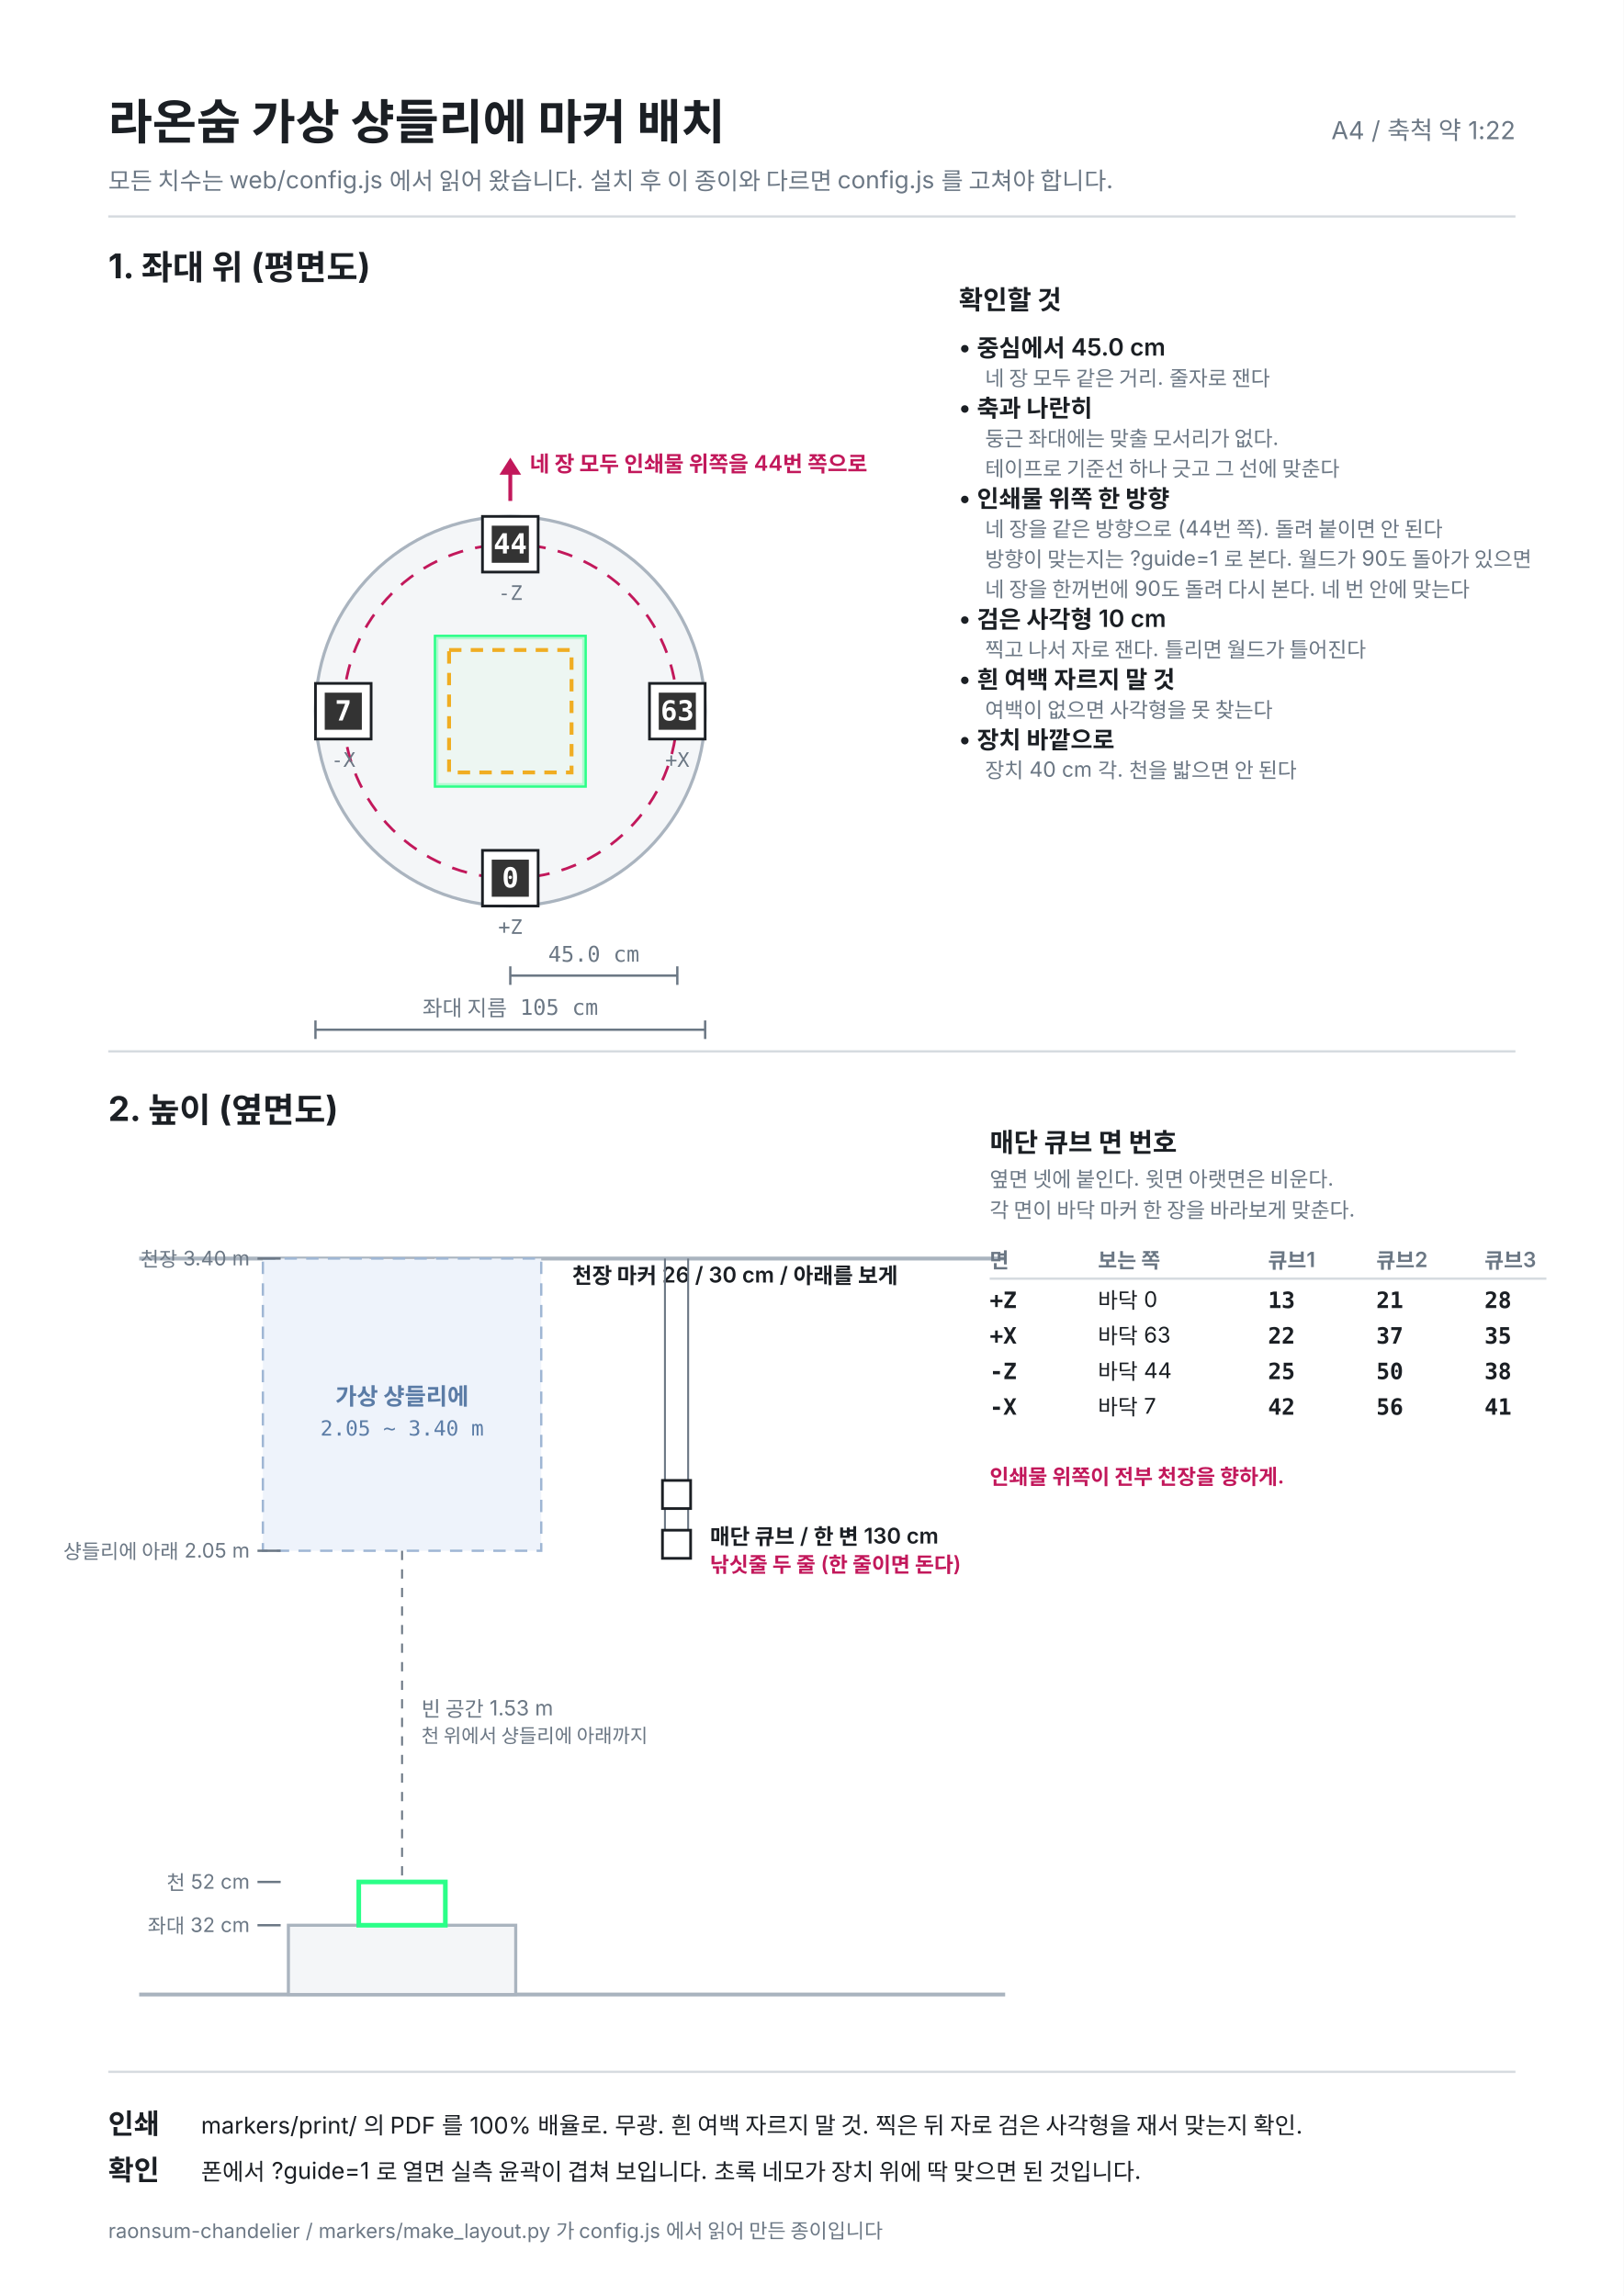
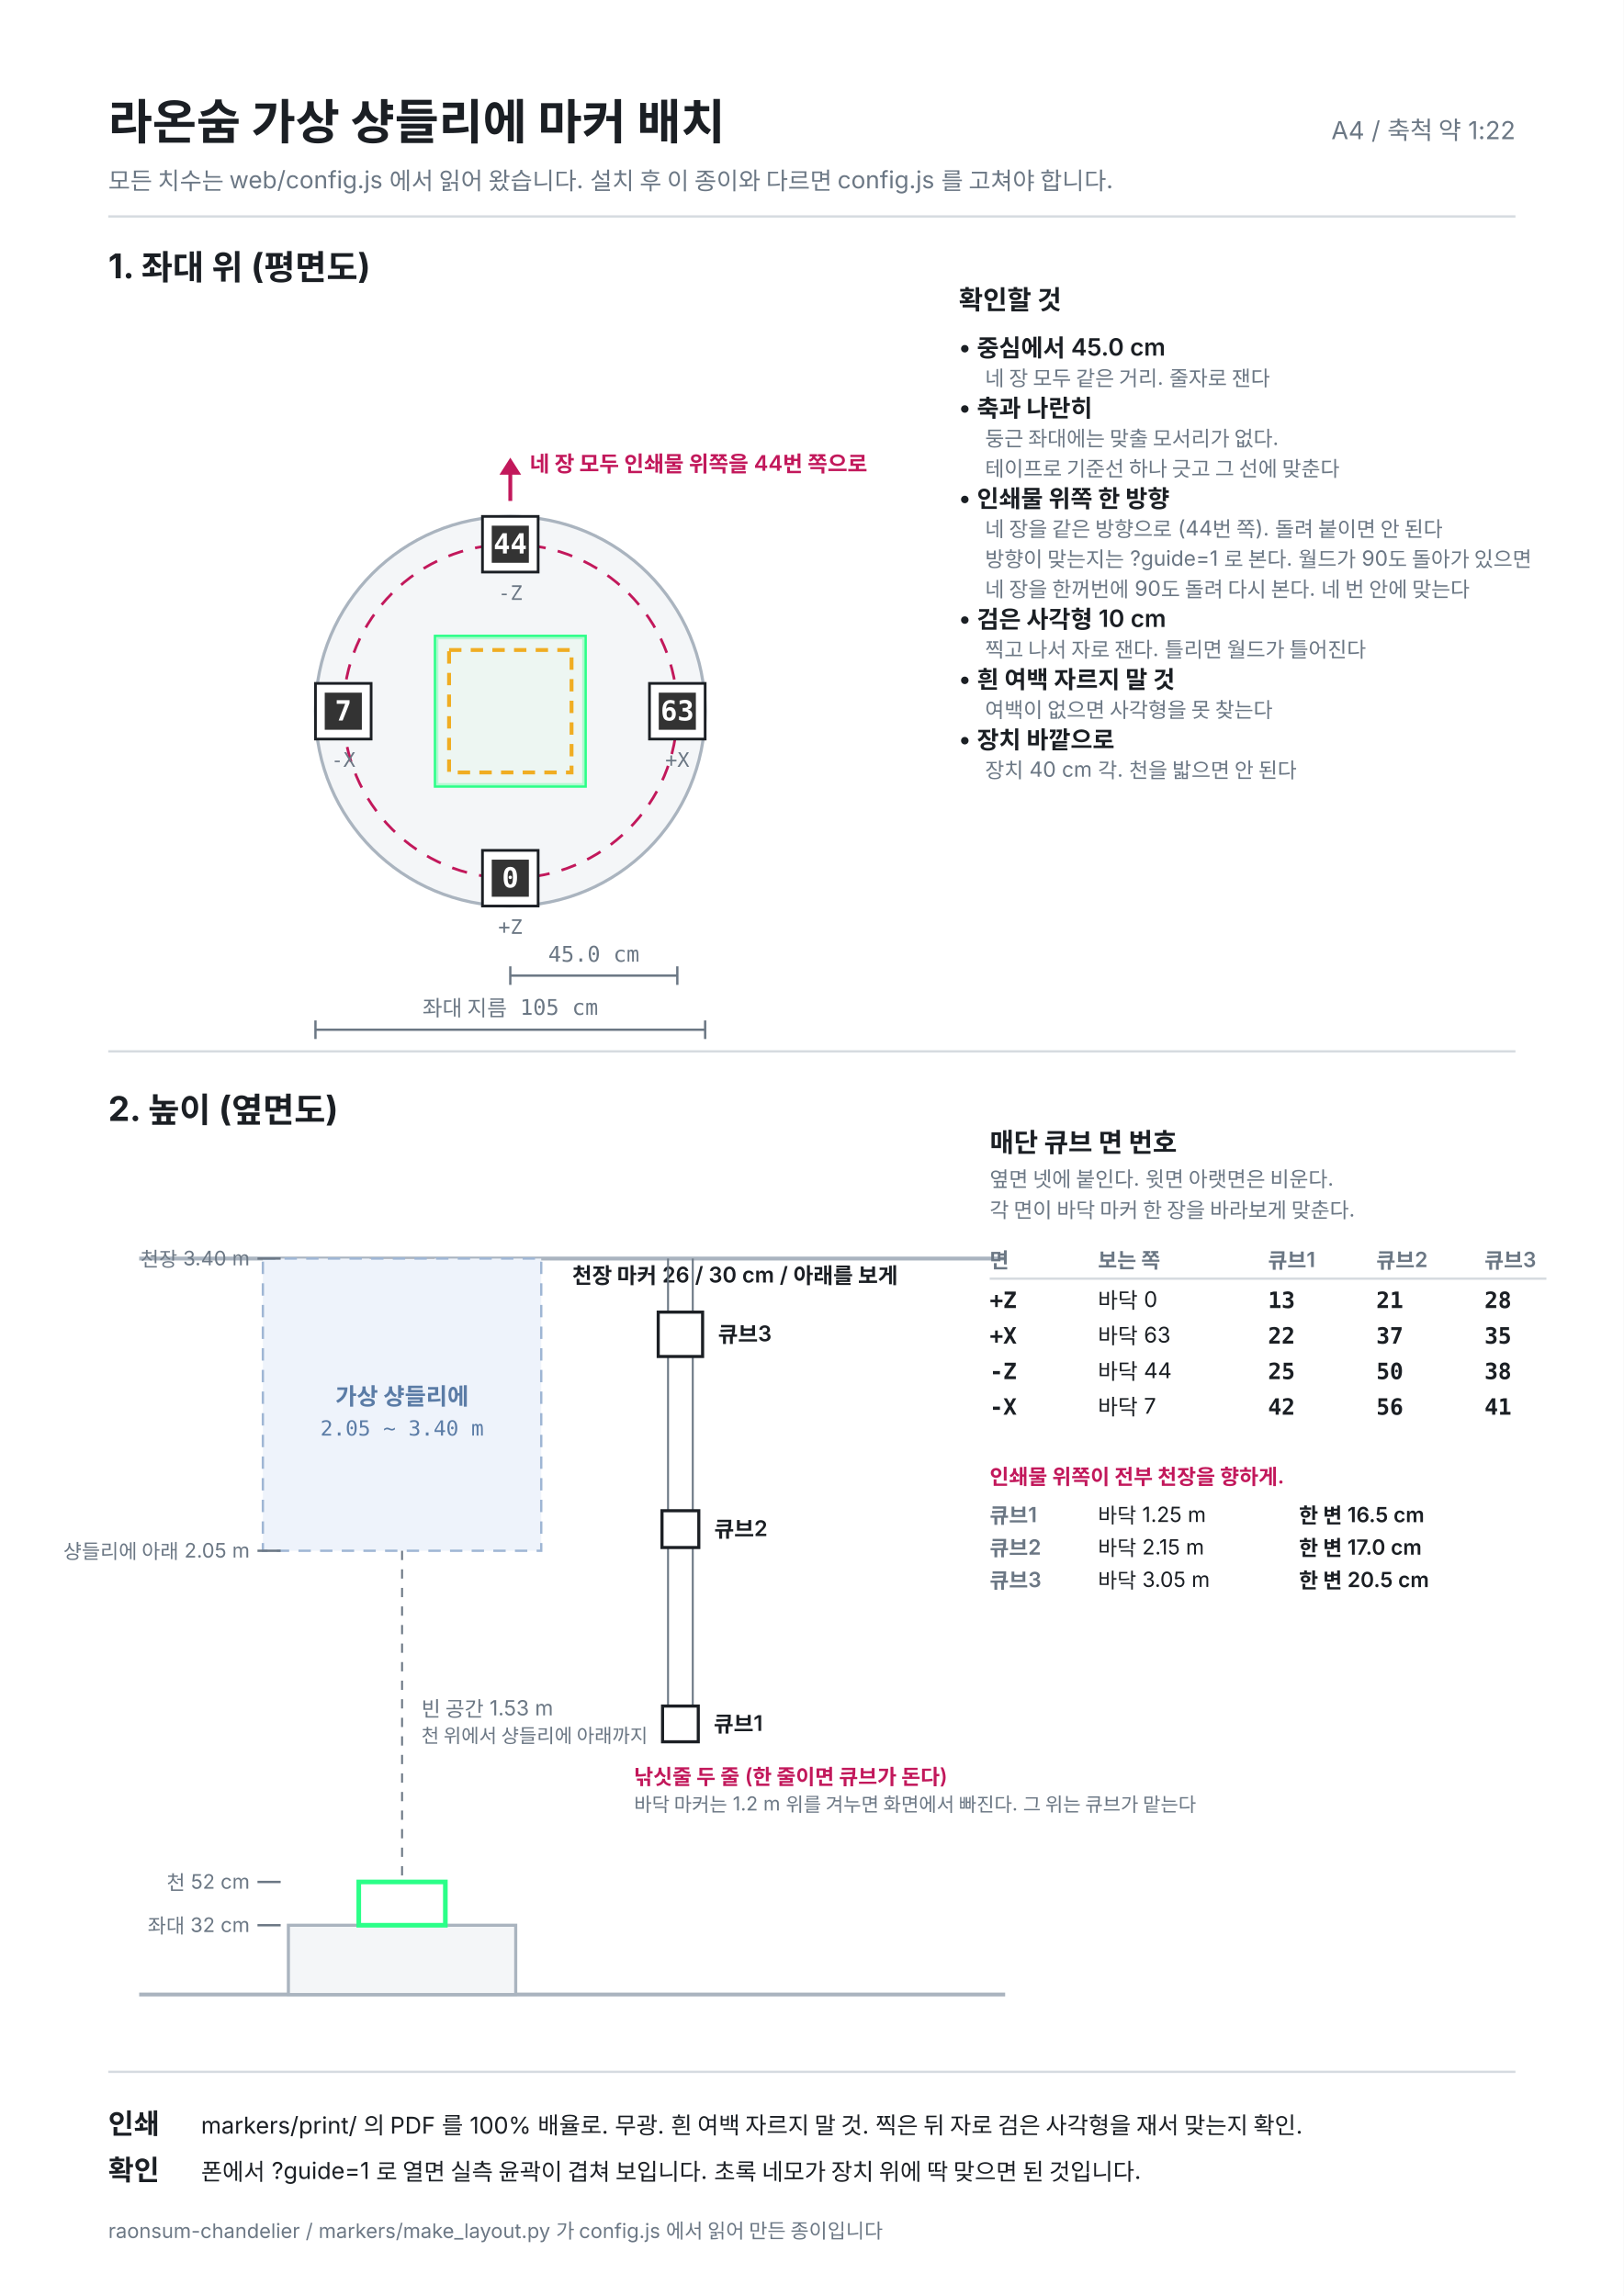
<svg xmlns="http://www.w3.org/2000/svg" width="210.0mm" height="297.0mm" viewBox="0 0 210.0 297.0">
  <rect width="210.0" height="297.0" fill="#fff" />
  <text x="14.00" y="18.00" font-size="6.2" fill="#1b1f24" font-weight="700" text-anchor="start" font-family="-apple-system, 'Apple SD Gothic Neo', 'Noto Sans KR', sans-serif">라온숨 가상 샹들리에   마커 배치</text>
  <text x="196.00" y="18.00" font-size="3.2" fill="#6b7784" font-weight="400" text-anchor="end" font-family="-apple-system, 'Apple SD Gothic Neo', 'Noto Sans KR', sans-serif">A4 / 축척 약 1:22</text>
  <text x="14.00" y="24.50" font-size="3.1" fill="#6b7784" font-weight="400" text-anchor="start" font-family="-apple-system, 'Apple SD Gothic Neo', 'Noto Sans KR', sans-serif">모든 치수는 web/config.js 에서 읽어 왔습니다. 설치 후 이 종이와 다르면 config.js 를 고쳐야 합니다.</text>
  <line x1="14" y1="28" x2="196.0" y2="28" stroke="#d6dbe0" stroke-width="0.3" />
  <text x="14.00" y="36.00" font-size="4.4" fill="#1b1f24" font-weight="700" text-anchor="start" font-family="-apple-system, 'Apple SD Gothic Neo', 'Noto Sans KR', sans-serif">1. 좌대 위 (평면도)</text>
  <circle cx="66.0" cy="92.0" r="25.20" fill="#f4f6f8" stroke="#aab4bf" stroke-width="0.4" />
  <rect x="56.40" y="82.40" width="19.20" height="19.20" fill="none" stroke="#2bff88" stroke-width="0.6" />
  <rect x="56.40" y="82.40" width="19.20" height="19.20" fill="#e9f7ef" opacity="0.7" />
  <rect x="58.08" y="84.08" width="15.84" height="15.84" fill="none" stroke="#f0ad22" stroke-width="0.5" stroke-dasharray="1.6 1.2" />
  <circle cx="66.0" cy="92.0" r="21.60" fill="none" stroke="#c2185b" stroke-width="0.35" stroke-dasharray="2 1.6" />
  <rect x="62.40" y="110.00" width="7.20" height="7.20" fill="#fff" stroke="#1b1f24" stroke-width="0.35" />
  <rect x="63.60" y="111.20" width="4.80" height="4.80" fill="#333" />
  <text x="66.00" y="114.80" font-size="3.6" fill="#fff" font-weight="700" text-anchor="middle" font-family="ui-monospace, SFMono-Regular, Menlo, monospace">0</text>
  <text x="66.00" y="120.80" font-size="2.6" fill="#6b7784" font-weight="400" text-anchor="middle" font-family="ui-monospace, SFMono-Regular, Menlo, monospace">+Z</text>
  <rect x="40.80" y="88.40" width="7.20" height="7.20" fill="#fff" stroke="#1b1f24" stroke-width="0.35" />
  <rect x="42.00" y="89.60" width="4.80" height="4.80" fill="#333" />
  <text x="44.40" y="93.20" font-size="3.6" fill="#fff" font-weight="700" text-anchor="middle" font-family="ui-monospace, SFMono-Regular, Menlo, monospace">7</text>
  <text x="44.40" y="99.20" font-size="2.6" fill="#6b7784" font-weight="400" text-anchor="middle" font-family="ui-monospace, SFMono-Regular, Menlo, monospace">-X</text>
  <rect x="62.40" y="66.80" width="7.20" height="7.20" fill="#fff" stroke="#1b1f24" stroke-width="0.35" />
  <rect x="63.60" y="68.00" width="4.80" height="4.80" fill="#333" />
  <text x="66.00" y="71.60" font-size="3.6" fill="#fff" font-weight="700" text-anchor="middle" font-family="ui-monospace, SFMono-Regular, Menlo, monospace">44</text>
  <text x="66.00" y="77.60" font-size="2.6" fill="#6b7784" font-weight="400" text-anchor="middle" font-family="ui-monospace, SFMono-Regular, Menlo, monospace">-Z</text>
  <rect x="84.00" y="88.40" width="7.20" height="7.20" fill="#fff" stroke="#1b1f24" stroke-width="0.35" />
  <rect x="85.20" y="89.60" width="4.80" height="4.80" fill="#333" />
  <text x="87.60" y="93.20" font-size="3.6" fill="#fff" font-weight="700" text-anchor="middle" font-family="ui-monospace, SFMono-Regular, Menlo, monospace">63</text>
  <text x="87.60" y="99.20" font-size="2.6" fill="#6b7784" font-weight="400" text-anchor="middle" font-family="ui-monospace, SFMono-Regular, Menlo, monospace">+X</text>
  <line x1="66.0" y1="64.80" x2="66.0" y2="59.80" stroke="#c2185b" stroke-width="0.5" />
  <path d="M 64.60 61.40 L 66.00 59.20 L 67.40 61.40 Z" fill="#c2185b" />
  <text x="68.50" y="61.00" font-size="2.8" fill="#c2185b" font-weight="600" text-anchor="start" font-family="-apple-system, 'Apple SD Gothic Neo', 'Noto Sans KR', sans-serif">네 장 모두 인쇄물 위쪽을 44번 쪽으로</text>
  <line x1="66.00" y1="126.20" x2="87.60" y2="126.20" stroke="#6b7784" stroke-width="0.3" />
  <line x1="66.00" y1="125.00" x2="66.00" y2="127.40" stroke="#6b7784" stroke-width="0.3" />
  <line x1="87.60" y1="125.00" x2="87.60" y2="127.40" stroke="#6b7784" stroke-width="0.3" />
  <text x="76.80" y="124.40" font-size="2.8" fill="#6b7784" font-weight="400" text-anchor="middle" font-family="ui-monospace, SFMono-Regular, Menlo, monospace">45.0 cm</text>
  <line x1="40.80" y1="133.20" x2="91.20" y2="133.20" stroke="#6b7784" stroke-width="0.3" />
  <line x1="40.80" y1="132.00" x2="40.80" y2="134.40" stroke="#6b7784" stroke-width="0.3" />
  <line x1="91.20" y1="132.00" x2="91.20" y2="134.40" stroke="#6b7784" stroke-width="0.3" />
  <text x="66.00" y="131.40" font-size="2.8" fill="#6b7784" font-weight="400" text-anchor="middle" font-family="ui-monospace, SFMono-Regular, Menlo, monospace">좌대 지름 105 cm</text>
  <text x="124.00" y="40.00" font-size="3.4" fill="#1b1f24" font-weight="700" text-anchor="start" font-family="-apple-system, 'Apple SD Gothic Neo', 'Noto Sans KR', sans-serif">확인할 것</text>
  <text x="124.00" y="46.00" font-size="3.1" fill="#1b1f24" font-weight="600" text-anchor="start" font-family="-apple-system, 'Apple SD Gothic Neo', 'Noto Sans KR', sans-serif">•  중심에서 45.0 cm</text>
  <text x="127.40" y="49.90" font-size="2.7" fill="#6b7784" font-weight="400" text-anchor="start" font-family="-apple-system, 'Apple SD Gothic Neo', 'Noto Sans KR', sans-serif">네 장 모두 같은 거리. 줄자로 잰다</text>
  <text x="124.00" y="53.80" font-size="3.1" fill="#1b1f24" font-weight="600" text-anchor="start" font-family="-apple-system, 'Apple SD Gothic Neo', 'Noto Sans KR', sans-serif">•  축과 나란히</text>
  <text x="127.40" y="57.70" font-size="2.7" fill="#6b7784" font-weight="400" text-anchor="start" font-family="-apple-system, 'Apple SD Gothic Neo', 'Noto Sans KR', sans-serif">둥근 좌대에는 맞출 모서리가 없다.</text>
  <text x="127.40" y="61.60" font-size="2.7" fill="#6b7784" font-weight="400" text-anchor="start" font-family="-apple-system, 'Apple SD Gothic Neo', 'Noto Sans KR', sans-serif">테이프로 기준선 하나 긋고 그 선에 맞춘다</text>
  <text x="124.00" y="65.50" font-size="3.1" fill="#1b1f24" font-weight="600" text-anchor="start" font-family="-apple-system, 'Apple SD Gothic Neo', 'Noto Sans KR', sans-serif">•  인쇄물 위쪽 한 방향</text>
  <text x="127.40" y="69.40" font-size="2.7" fill="#6b7784" font-weight="400" text-anchor="start" font-family="-apple-system, 'Apple SD Gothic Neo', 'Noto Sans KR', sans-serif">네 장을 같은 방향으로 (44번 쪽). 돌려 붙이면 안 된다</text>
  <text x="127.40" y="73.30" font-size="2.7" fill="#6b7784" font-weight="400" text-anchor="start" font-family="-apple-system, 'Apple SD Gothic Neo', 'Noto Sans KR', sans-serif">방향이 맞는지는 ?guide=1 로 본다. 월드가 90도 돌아가 있으면</text>
  <text x="127.40" y="77.20" font-size="2.7" fill="#6b7784" font-weight="400" text-anchor="start" font-family="-apple-system, 'Apple SD Gothic Neo', 'Noto Sans KR', sans-serif">네 장을 한꺼번에 90도 돌려 다시 본다. 네 번 안에 맞는다</text>
  <text x="124.00" y="81.10" font-size="3.1" fill="#1b1f24" font-weight="600" text-anchor="start" font-family="-apple-system, 'Apple SD Gothic Neo', 'Noto Sans KR', sans-serif">•  검은 사각형 10 cm</text>
  <text x="127.40" y="85.00" font-size="2.7" fill="#6b7784" font-weight="400" text-anchor="start" font-family="-apple-system, 'Apple SD Gothic Neo', 'Noto Sans KR', sans-serif">찍고 나서 자로 잰다. 틀리면 월드가 틀어진다</text>
  <text x="124.00" y="88.90" font-size="3.1" fill="#1b1f24" font-weight="600" text-anchor="start" font-family="-apple-system, 'Apple SD Gothic Neo', 'Noto Sans KR', sans-serif">•  흰 여백 자르지 말 것</text>
  <text x="127.40" y="92.80" font-size="2.7" fill="#6b7784" font-weight="400" text-anchor="start" font-family="-apple-system, 'Apple SD Gothic Neo', 'Noto Sans KR', sans-serif">여백이 없으면 사각형을 못 찾는다</text>
  <text x="124.00" y="96.70" font-size="3.1" fill="#1b1f24" font-weight="600" text-anchor="start" font-family="-apple-system, 'Apple SD Gothic Neo', 'Noto Sans KR', sans-serif">•  장치 바깥으로</text>
  <text x="127.40" y="100.60" font-size="2.7" fill="#6b7784" font-weight="400" text-anchor="start" font-family="-apple-system, 'Apple SD Gothic Neo', 'Noto Sans KR', sans-serif">장치 40 cm 각. 천을 밟으면 안 된다</text>
  <line x1="14" y1="136" x2="196.0" y2="136" stroke="#d6dbe0" stroke-width="0.3" />
  <text x="14.00" y="145.00" font-size="4.4" fill="#1b1f24" font-weight="700" text-anchor="start" font-family="-apple-system, 'Apple SD Gothic Neo', 'Noto Sans KR', sans-serif">2. 높이 (옆면도)</text>
  <line x1="18" y1="258.0" x2="130.0" y2="258.0" stroke="#aab4bf" stroke-width="0.5" />
  <rect x="37.30" y="249.04" width="29.40" height="8.96" fill="#f4f6f8" stroke="#aab4bf" stroke-width="0.4" />
  <rect x="46.40" y="243.44" width="11.20" height="5.60" fill="none" stroke="#2bff88" stroke-width="0.6" />
  <line x1="18" y1="162.80" x2="130.0" y2="162.80" stroke="#aab4bf" stroke-width="0.5" />
  <rect x="47.80" y="162.80" width="8.40" height="1.6" fill="#333" />
  <text x="74.00" y="166.00" font-size="2.8" fill="#1b1f24" font-weight="600" text-anchor="start" font-family="-apple-system, 'Apple SD Gothic Neo', 'Noto Sans KR', sans-serif">천장 마커 26 / 30 cm / 아래를 보게</text>
  <rect x="34.00" y="162.80" width="36" height="37.80" fill="#eef3fb" stroke="#9fb6d4" stroke-width="0.3" stroke-dasharray="1.6 1.2" />
  <text x="52.00" y="181.70" font-size="3.0" fill="#5b7ca6" font-weight="600" text-anchor="middle" font-family="-apple-system, 'Apple SD Gothic Neo', 'Noto Sans KR', sans-serif">가상 샹들리에</text>
  <text x="52.00" y="185.70" font-size="2.7" fill="#5b7ca6" font-weight="400" text-anchor="middle" font-family="ui-monospace, SFMono-Regular, Menlo, monospace">2.05 ~ 3.40 m</text>
  <line x1="52.00" y1="200.60" x2="52.00" y2="243.44" stroke="#6b7784" stroke-width="0.25" stroke-dasharray="1.2 1.2" />
  <text x="54.50" y="222.02" font-size="2.7" fill="#6b7784" font-weight="400" text-anchor="start" font-family="-apple-system, 'Apple SD Gothic Neo', 'Noto Sans KR', sans-serif">빈 공간 1.53 m</text>
  <text x="54.50" y="225.42" font-size="2.5" fill="#6b7784" font-weight="400" text-anchor="start" font-family="-apple-system, 'Apple SD Gothic Neo', 'Noto Sans KR', sans-serif">천 위에서 샹들리에 아래까지</text>
-   <line x1="86.00" y1="162.80" x2="86.00" y2="199.76" stroke="#6b7784" stroke-width="0.25" />
-   <line x1="89.00" y1="162.80" x2="89.00" y2="199.76" stroke="#6b7784" stroke-width="0.25" />
-   <rect x="85.68" y="197.94" width="3.64" height="3.64" fill="#fff" stroke="#1b1f24" stroke-width="0.35" />
-   <rect x="85.68" y="191.50" width="3.64" height="3.64" fill="#fff" stroke="#1b1f24" stroke-width="0.35" />
-   <text x="91.82" y="199.76" font-size="2.8" fill="#1b1f24" font-weight="600" text-anchor="start" font-family="-apple-system, 'Apple SD Gothic Neo', 'Noto Sans KR', sans-serif">매단 큐브 / 한 변 130 cm</text>
-   <text x="91.82" y="203.36" font-size="2.7" fill="#c2185b" font-weight="600" text-anchor="start" font-family="-apple-system, 'Apple SD Gothic Neo', 'Noto Sans KR', sans-serif">낚싯줄 두 줄 (한 줄이면 돈다)</text>
+   <line x1="86.40" y1="162.80" x2="86.40" y2="225.31" stroke="#6b7784" stroke-width="0.25" />
+   <line x1="89.60" y1="162.80" x2="89.60" y2="225.31" stroke="#6b7784" stroke-width="0.25" />
+   <rect x="85.69" y="220.69" width="4.62" height="4.62" fill="#fff" stroke="#1b1f24" stroke-width="0.4" />
+   <text x="92.31" y="224.00" font-size="2.8" fill="#1b1f24" font-weight="600" text-anchor="start" font-family="-apple-system, 'Apple SD Gothic Neo', 'Noto Sans KR', sans-serif">큐브1</text>
+   <rect x="85.62" y="195.42" width="4.76" height="4.76" fill="#fff" stroke="#1b1f24" stroke-width="0.4" />
+   <text x="92.38" y="198.80" font-size="2.8" fill="#1b1f24" font-weight="600" text-anchor="start" font-family="-apple-system, 'Apple SD Gothic Neo', 'Noto Sans KR', sans-serif">큐브2</text>
+   <rect x="85.13" y="169.73" width="5.74" height="5.74" fill="#fff" stroke="#1b1f24" stroke-width="0.4" />
+   <text x="92.87" y="173.60" font-size="2.8" fill="#1b1f24" font-weight="600" text-anchor="start" font-family="-apple-system, 'Apple SD Gothic Neo', 'Noto Sans KR', sans-serif">큐브3</text>
+   <text x="82.00" y="230.81" font-size="2.7" fill="#c2185b" font-weight="600" text-anchor="start" font-family="-apple-system, 'Apple SD Gothic Neo', 'Noto Sans KR', sans-serif">낚싯줄 두 줄 (한 줄이면 큐브가 돈다)</text>
+   <text x="82.00" y="234.31" font-size="2.5" fill="#6b7784" font-weight="400" text-anchor="start" font-family="-apple-system, 'Apple SD Gothic Neo', 'Noto Sans KR', sans-serif">바닥 마커는 1.2 m 위를 겨누면 화면에서 빠진다. 그 위는 큐브가 맡는다</text>
  <line x1="33.30" y1="249.04" x2="36.30" y2="249.04" stroke="#6b7784" stroke-width="0.3" />
  <text x="32.30" y="250.04" font-size="2.6" fill="#6b7784" font-weight="400" text-anchor="end" font-family="-apple-system, 'Apple SD Gothic Neo', 'Noto Sans KR', sans-serif">좌대 32 cm</text>
  <line x1="33.30" y1="243.44" x2="36.30" y2="243.44" stroke="#6b7784" stroke-width="0.3" />
  <text x="32.30" y="244.44" font-size="2.6" fill="#6b7784" font-weight="400" text-anchor="end" font-family="-apple-system, 'Apple SD Gothic Neo', 'Noto Sans KR', sans-serif">천 52 cm</text>
  <line x1="33.30" y1="200.60" x2="36.30" y2="200.60" stroke="#6b7784" stroke-width="0.3" />
  <text x="32.30" y="201.60" font-size="2.6" fill="#6b7784" font-weight="400" text-anchor="end" font-family="-apple-system, 'Apple SD Gothic Neo', 'Noto Sans KR', sans-serif">샹들리에 아래 2.05 m</text>
  <line x1="33.30" y1="162.80" x2="36.30" y2="162.80" stroke="#6b7784" stroke-width="0.3" />
  <text x="32.30" y="163.80" font-size="2.6" fill="#6b7784" font-weight="400" text-anchor="end" font-family="-apple-system, 'Apple SD Gothic Neo', 'Noto Sans KR', sans-serif">천장 3.40 m</text>
  <text x="128.00" y="149.00" font-size="3.4" fill="#1b1f24" font-weight="700" text-anchor="start" font-family="-apple-system, 'Apple SD Gothic Neo', 'Noto Sans KR', sans-serif">매단 큐브 면 번호</text>
  <text x="128.00" y="153.50" font-size="2.7" fill="#6b7784" font-weight="400" text-anchor="start" font-family="-apple-system, 'Apple SD Gothic Neo', 'Noto Sans KR', sans-serif">옆면 넷에 붙인다. 윗면 아랫면은 비운다.</text>
  <text x="128.00" y="157.50" font-size="2.7" fill="#6b7784" font-weight="400" text-anchor="start" font-family="-apple-system, 'Apple SD Gothic Neo', 'Noto Sans KR', sans-serif">각 면이 바닥 마커 한 장을 바라보게 맞춘다.</text>
  <text x="128.00" y="164.00" font-size="2.7" fill="#6b7784" font-weight="600" text-anchor="start" font-family="-apple-system, 'Apple SD Gothic Neo', 'Noto Sans KR', sans-serif">면</text>
  <text x="142.00" y="164.00" font-size="2.7" fill="#6b7784" font-weight="600" text-anchor="start" font-family="-apple-system, 'Apple SD Gothic Neo', 'Noto Sans KR', sans-serif">보는 쪽</text>
  <text x="164.00" y="164.00" font-size="2.7" fill="#6b7784" font-weight="600" text-anchor="start" font-family="-apple-system, 'Apple SD Gothic Neo', 'Noto Sans KR', sans-serif">큐브1</text>
  <text x="178.00" y="164.00" font-size="2.7" fill="#6b7784" font-weight="600" text-anchor="start" font-family="-apple-system, 'Apple SD Gothic Neo', 'Noto Sans KR', sans-serif">큐브2</text>
  <text x="192.00" y="164.00" font-size="2.7" fill="#6b7784" font-weight="600" text-anchor="start" font-family="-apple-system, 'Apple SD Gothic Neo', 'Noto Sans KR', sans-serif">큐브3</text>
  <line x1="128" y1="165.4" x2="200" y2="165.4" stroke="#d6dbe0" stroke-width="0.3" />
  <text x="128.00" y="169.20" font-size="2.9" fill="#1b1f24" font-weight="600" text-anchor="start" font-family="ui-monospace, SFMono-Regular, Menlo, monospace">+Z</text>
  <text x="142.00" y="169.20" font-size="2.8" fill="#1b1f24" font-weight="400" text-anchor="start" font-family="-apple-system, 'Apple SD Gothic Neo', 'Noto Sans KR', sans-serif">바닥 0</text>
  <text x="164.00" y="169.20" font-size="2.9" fill="#1b1f24" font-weight="600" text-anchor="start" font-family="ui-monospace, SFMono-Regular, Menlo, monospace">13</text>
  <text x="178.00" y="169.20" font-size="2.9" fill="#1b1f24" font-weight="600" text-anchor="start" font-family="ui-monospace, SFMono-Regular, Menlo, monospace">21</text>
  <text x="192.00" y="169.20" font-size="2.9" fill="#1b1f24" font-weight="600" text-anchor="start" font-family="ui-monospace, SFMono-Regular, Menlo, monospace">28</text>
  <text x="128.00" y="173.80" font-size="2.9" fill="#1b1f24" font-weight="600" text-anchor="start" font-family="ui-monospace, SFMono-Regular, Menlo, monospace">+X</text>
  <text x="142.00" y="173.80" font-size="2.8" fill="#1b1f24" font-weight="400" text-anchor="start" font-family="-apple-system, 'Apple SD Gothic Neo', 'Noto Sans KR', sans-serif">바닥 63</text>
  <text x="164.00" y="173.80" font-size="2.9" fill="#1b1f24" font-weight="600" text-anchor="start" font-family="ui-monospace, SFMono-Regular, Menlo, monospace">22</text>
  <text x="178.00" y="173.80" font-size="2.9" fill="#1b1f24" font-weight="600" text-anchor="start" font-family="ui-monospace, SFMono-Regular, Menlo, monospace">37</text>
  <text x="192.00" y="173.80" font-size="2.9" fill="#1b1f24" font-weight="600" text-anchor="start" font-family="ui-monospace, SFMono-Regular, Menlo, monospace">35</text>
  <text x="128.00" y="178.40" font-size="2.9" fill="#1b1f24" font-weight="600" text-anchor="start" font-family="ui-monospace, SFMono-Regular, Menlo, monospace">-Z</text>
  <text x="142.00" y="178.40" font-size="2.8" fill="#1b1f24" font-weight="400" text-anchor="start" font-family="-apple-system, 'Apple SD Gothic Neo', 'Noto Sans KR', sans-serif">바닥 44</text>
  <text x="164.00" y="178.40" font-size="2.9" fill="#1b1f24" font-weight="600" text-anchor="start" font-family="ui-monospace, SFMono-Regular, Menlo, monospace">25</text>
  <text x="178.00" y="178.40" font-size="2.9" fill="#1b1f24" font-weight="600" text-anchor="start" font-family="ui-monospace, SFMono-Regular, Menlo, monospace">50</text>
  <text x="192.00" y="178.40" font-size="2.9" fill="#1b1f24" font-weight="600" text-anchor="start" font-family="ui-monospace, SFMono-Regular, Menlo, monospace">38</text>
  <text x="128.00" y="183.00" font-size="2.9" fill="#1b1f24" font-weight="600" text-anchor="start" font-family="ui-monospace, SFMono-Regular, Menlo, monospace">-X</text>
  <text x="142.00" y="183.00" font-size="2.8" fill="#1b1f24" font-weight="400" text-anchor="start" font-family="-apple-system, 'Apple SD Gothic Neo', 'Noto Sans KR', sans-serif">바닥 7</text>
  <text x="164.00" y="183.00" font-size="2.9" fill="#1b1f24" font-weight="600" text-anchor="start" font-family="ui-monospace, SFMono-Regular, Menlo, monospace">42</text>
  <text x="178.00" y="183.00" font-size="2.9" fill="#1b1f24" font-weight="600" text-anchor="start" font-family="ui-monospace, SFMono-Regular, Menlo, monospace">56</text>
  <text x="192.00" y="183.00" font-size="2.9" fill="#1b1f24" font-weight="600" text-anchor="start" font-family="ui-monospace, SFMono-Regular, Menlo, monospace">41</text>
  <text x="128.00" y="192.00" font-size="2.7" fill="#c2185b" font-weight="600" text-anchor="start" font-family="-apple-system, 'Apple SD Gothic Neo', 'Noto Sans KR', sans-serif">인쇄물 위쪽이 전부 천장을 향하게.</text>
+   <text x="128.00" y="197.00" font-size="2.7" fill="#6b7784" font-weight="600" text-anchor="start" font-family="-apple-system, 'Apple SD Gothic Neo', 'Noto Sans KR', sans-serif">큐브1</text>
+   <text x="142.00" y="197.00" font-size="2.7" fill="#1b1f24" font-weight="400" text-anchor="start" font-family="-apple-system, 'Apple SD Gothic Neo', 'Noto Sans KR', sans-serif">바닥 1.25 m</text>
+   <text x="168.00" y="197.00" font-size="2.7" fill="#1b1f24" font-weight="600" text-anchor="start" font-family="-apple-system, 'Apple SD Gothic Neo', 'Noto Sans KR', sans-serif">한 변 16.5 cm</text>
+   <text x="128.00" y="201.20" font-size="2.7" fill="#6b7784" font-weight="600" text-anchor="start" font-family="-apple-system, 'Apple SD Gothic Neo', 'Noto Sans KR', sans-serif">큐브2</text>
+   <text x="142.00" y="201.20" font-size="2.7" fill="#1b1f24" font-weight="400" text-anchor="start" font-family="-apple-system, 'Apple SD Gothic Neo', 'Noto Sans KR', sans-serif">바닥 2.15 m</text>
+   <text x="168.00" y="201.20" font-size="2.7" fill="#1b1f24" font-weight="600" text-anchor="start" font-family="-apple-system, 'Apple SD Gothic Neo', 'Noto Sans KR', sans-serif">한 변 17.0 cm</text>
+   <text x="128.00" y="205.40" font-size="2.7" fill="#6b7784" font-weight="600" text-anchor="start" font-family="-apple-system, 'Apple SD Gothic Neo', 'Noto Sans KR', sans-serif">큐브3</text>
+   <text x="142.00" y="205.40" font-size="2.7" fill="#1b1f24" font-weight="400" text-anchor="start" font-family="-apple-system, 'Apple SD Gothic Neo', 'Noto Sans KR', sans-serif">바닥 3.05 m</text>
+   <text x="168.00" y="205.40" font-size="2.7" fill="#1b1f24" font-weight="600" text-anchor="start" font-family="-apple-system, 'Apple SD Gothic Neo', 'Noto Sans KR', sans-serif">한 변 20.5 cm</text>
  <line x1="14" y1="268" x2="196.0" y2="268" stroke="#d6dbe0" stroke-width="0.3" />
  <text x="14.00" y="276.00" font-size="3.6" fill="#1b1f24" font-weight="700" text-anchor="start" font-family="-apple-system, 'Apple SD Gothic Neo', 'Noto Sans KR', sans-serif">인쇄</text>
  <text x="26.00" y="276.00" font-size="3.0" fill="#1b1f24" font-weight="400" text-anchor="start" font-family="-apple-system, 'Apple SD Gothic Neo', 'Noto Sans KR', sans-serif">markers/print/ 의 PDF 를 100% 배율로. 무광. 흰 여백 자르지 말 것. 찍은 뒤 자로 검은 사각형을 재서 맞는지 확인.</text>
  <text x="14.00" y="282.00" font-size="3.6" fill="#1b1f24" font-weight="700" text-anchor="start" font-family="-apple-system, 'Apple SD Gothic Neo', 'Noto Sans KR', sans-serif">확인</text>
  <text x="26.00" y="282.00" font-size="3.0" fill="#1b1f24" font-weight="400" text-anchor="start" font-family="-apple-system, 'Apple SD Gothic Neo', 'Noto Sans KR', sans-serif">폰에서 ?guide=1 로 열면 실측 윤곽이 겹쳐 보입니다. 초록 네모가 장치 위에 딱 맞으면 된 것입니다.</text>
  <text x="14.00" y="289.50" font-size="2.6" fill="#6b7784" font-weight="400" text-anchor="start" font-family="-apple-system, 'Apple SD Gothic Neo', 'Noto Sans KR', sans-serif">raonsum-chandelier / markers/make_layout.py 가 config.js 에서 읽어 만든 종이입니다</text>
</svg>
